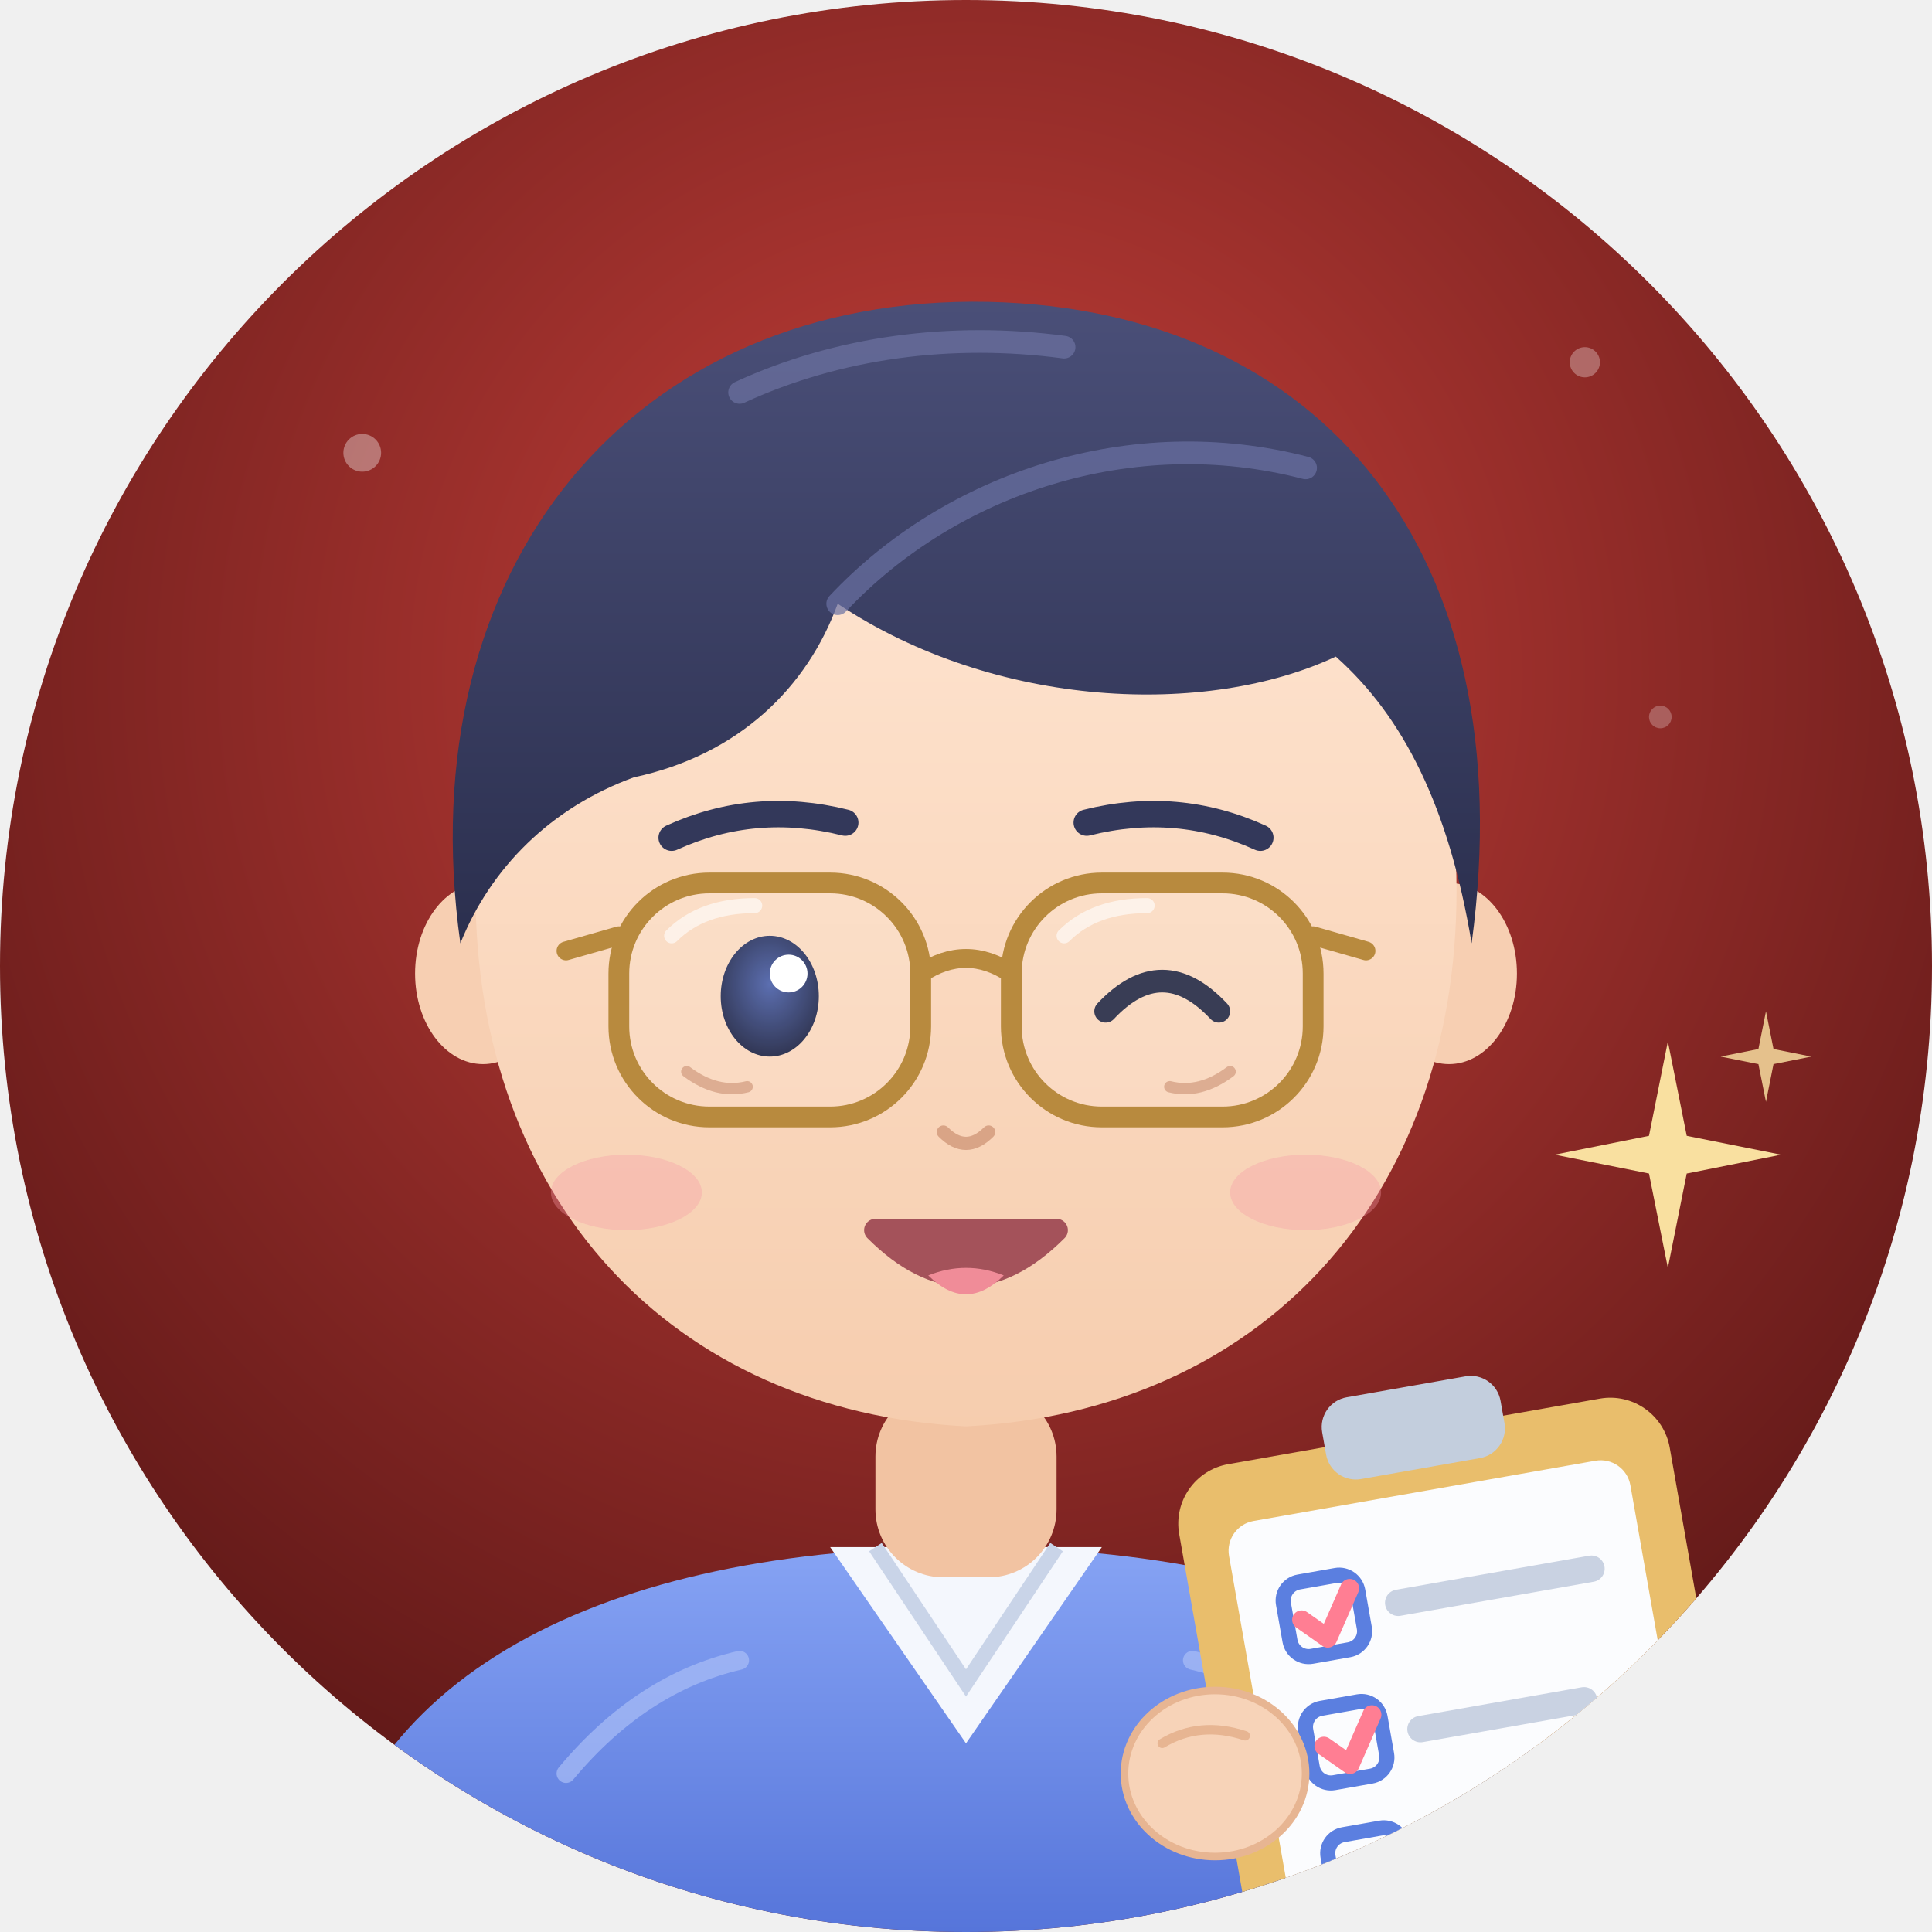
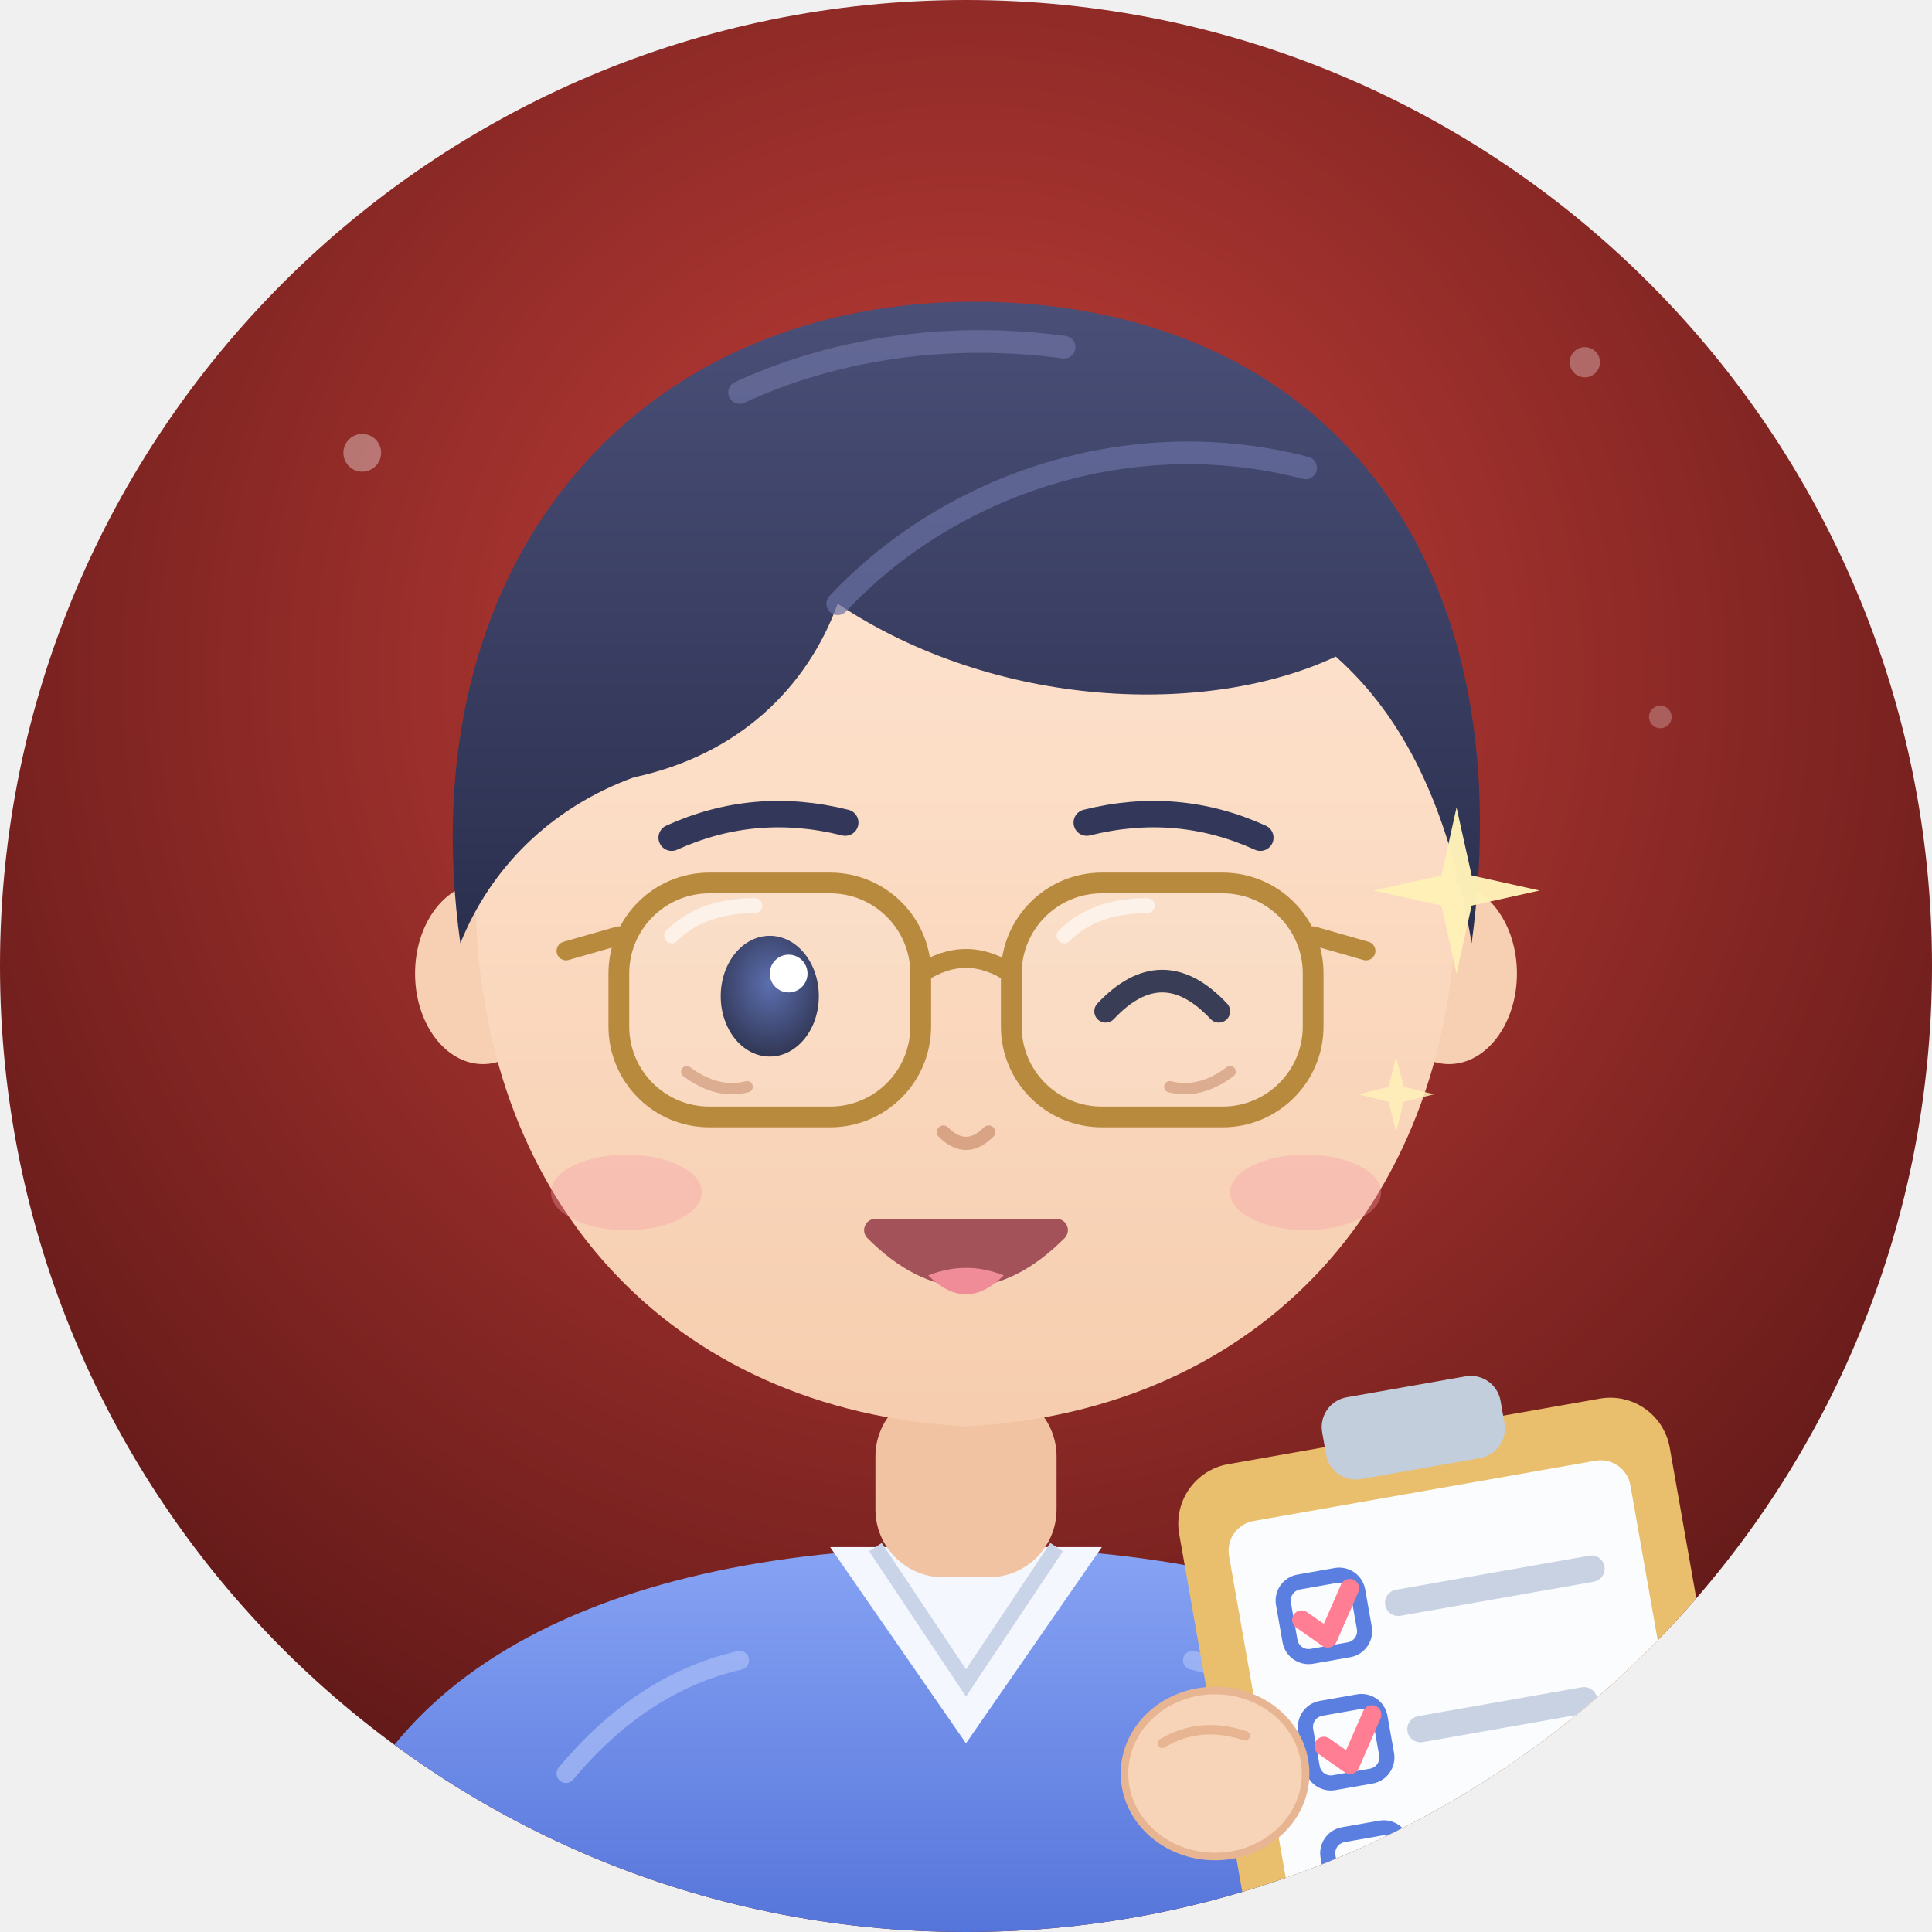
<svg xmlns="http://www.w3.org/2000/svg" viewBox="0 0 512 512" width="512" height="512">
  <defs>
    <radialGradient id="bg" cx="0.5" cy="0.35" r="0.75">
      <stop offset="0" stop-color="#C8403A" />
      <stop offset="1" stop-color="#4E1212" />
    </radialGradient>
    <linearGradient id="skin" x1="0" y1="0" x2="0" y2="1">
      <stop offset="0" stop-color="#FFE6D3" />
      <stop offset="1" stop-color="#F6CDAE" />
    </linearGradient>
    <linearGradient id="coat" x1="0" y1="0" x2="0" y2="1">
      <stop offset="0" stop-color="#86A3F4" />
      <stop offset="1" stop-color="#5675DA" />
    </linearGradient>
    <linearGradient id="hair" x1="0" y1="0" x2="0" y2="1">
      <stop offset="0" stop-color="#4A4F78" />
      <stop offset="1" stop-color="#2B2F4E" />
    </linearGradient>
    <radialGradient id="eye" cx="0.5" cy="0.4" r="0.6">
      <stop offset="0" stop-color="#4A5FA8" />
      <stop offset="1" stop-color="#1B2142" />
    </radialGradient>
    <clipPath id="circle">
      <circle cx="256" cy="256" r="256" />
    </clipPath>
  </defs>
  <g clip-path="url(#circle)">
    <rect width="512" height="512" fill="url(#bg)" />
    <circle cx="96" cy="120" r="5" fill="#FFFFFF" opacity="0.35" />
    <circle cx="420" cy="96" r="4" fill="#FFFFFF" opacity="0.3" />
    <circle cx="440" cy="190" r="3" fill="#FFFFFF" opacity="0.25" />
    <path d="M84,512 C92,444 160,410 256,410 C352,410 420,444 428,512 Z" fill="url(#coat)" />
    <path d="M220,410 L256,462 L292,410 Z" fill="#F4F7FD" />
    <path d="M232,410 L256,446 L280,410" fill="none" stroke="#C9D4E8" stroke-width="4" />
    <path d="M150,470 Q170,446 196,440 M362,470 Q342,446 316,440" fill="none" stroke="#A9BEF7" stroke-width="5" stroke-linecap="round" opacity="0.7" />
    <rect x="232" y="368" width="48" height="50" rx="18" fill="#F2C3A2" />
    <ellipse cx="128" cy="258" rx="18" ry="24" fill="#F7CFB2" />
    <ellipse cx="384" cy="258" rx="18" ry="24" fill="#F7CFB2" />
    <path d="M126,236 C126,150 186,112 256,112 C326,112 386,150 386,236 C386,318 334,374 256,378 C178,374 126,318 126,236 Z" fill="url(#skin)" />
    <path d="M122,250 C108,150 168,78 262,80 C350,82 404,146 390,250              C384,214 372,190 354,174              C320,190 264,188 222,160              C214,182 196,200 168,206              C146,214 130,230 122,250 Z" fill="url(#hair)" />
    <path d="M222,160 C252,128 300,112 346,124" fill="none" stroke="#6A71A3" stroke-width="6" stroke-linecap="round" opacity="0.7" />
    <path d="M196,104 C222,92 252,88 282,92" fill="none" stroke="#7B82B3" stroke-width="6" stroke-linecap="round" opacity="0.5" />
    <path d="M178,222 Q200,212 224,218" fill="none" stroke="#33385A" stroke-width="7" stroke-linecap="round" />
    <path d="M288,218 Q312,212 334,222" fill="none" stroke="#33385A" stroke-width="7" stroke-linecap="round" />
    <ellipse cx="204" cy="264" rx="13" ry="16" fill="url(#eye)" />
    <circle cx="209" cy="258" r="5" fill="#FFFFFF" />
    <path d="M293,268 Q308,252 323,268" fill="none" stroke="#232842" stroke-width="6" stroke-linecap="round" />
    <path d="M182,284 Q190,290 198,288 M326,284 Q318,290 310,288" fill="none" stroke="#D9A486" stroke-width="3" stroke-linecap="round" />
    <rect x="164" y="234" width="80" height="62" rx="24" fill="#FFFFFF" fill-opacity="0.10" stroke="#B88A3E" stroke-width="5.5" />
    <rect x="268" y="234" width="80" height="62" rx="24" fill="#FFFFFF" fill-opacity="0.10" stroke="#B88A3E" stroke-width="5.5" />
    <path d="M244,258 Q256,250 268,258" fill="none" stroke="#B88A3E" stroke-width="5" stroke-linecap="round" />
    <path d="M150,252 L164,248 M362,252 L348,248" stroke="#B88A3E" stroke-width="5" stroke-linecap="round" />
    <path d="M178,248 Q186,240 200,240" fill="none" stroke="#FFFFFF" stroke-opacity="0.6" stroke-width="4" stroke-linecap="round" />
    <path d="M282,248 Q290,240 304,240" fill="none" stroke="#FFFFFF" stroke-opacity="0.6" stroke-width="4" stroke-linecap="round" />
    <ellipse cx="166" cy="316" rx="20" ry="10" fill="#F59AA6" opacity="0.35" />
    <ellipse cx="346" cy="316" rx="20" ry="10" fill="#F59AA6" opacity="0.35" />
    <path d="M250,300 Q256,306 262,300" fill="none" stroke="#D9A486" stroke-width="3.5" stroke-linecap="round" />
    <path d="M232,326 Q256,350 280,326 Z" fill="#A4525A" stroke="#A4525A" stroke-width="6" stroke-linecap="round" stroke-linejoin="round" />
    <path d="M246,338 Q256,348 266,338 Q256,334 246,338 Z" fill="#F08C98" />
    <g transform="translate(18 26) rotate(-10 372 440)">
      <rect x="306" y="352" width="132" height="168" rx="16" fill="#E9BE6C" />
      <rect x="318" y="368" width="108" height="142" rx="8" fill="#FBFCFE" />
      <rect x="348" y="340" width="48" height="22" rx="8" fill="#C3CEDD" />
      <g stroke-linecap="round" stroke-linejoin="round">
        <rect x="330" y="386" width="20" height="20" rx="5" fill="none" stroke="#5B7FE0" stroke-width="4" />
        <path d="M334,396 L340,402 L348,390" fill="none" stroke="#FF7E93" stroke-width="5" />
        <line x1="360" y1="396" x2="412" y2="396" stroke="#C9D2E2" stroke-width="7" />
        <rect x="330" y="420" width="20" height="20" rx="5" fill="none" stroke="#5B7FE0" stroke-width="4" />
        <path d="M334,430 L340,436 L348,424" fill="none" stroke="#FF7E93" stroke-width="5" />
        <line x1="360" y1="430" x2="404" y2="430" stroke="#C9D2E2" stroke-width="7" />
        <rect x="330" y="454" width="20" height="20" rx="5" fill="none" stroke="#5B7FE0" stroke-width="4" />
        <line x1="360" y1="464" x2="408" y2="464" stroke="#C9D2E2" stroke-width="7" />
      </g>
    </g>
    <ellipse cx="322" cy="470" rx="24" ry="22" fill="#F7D3B8" stroke="#E7B592" stroke-width="2" />
    <path d="M308,462 Q318,456 330,460" fill="none" stroke="#E7B592" stroke-width="2.5" stroke-linecap="round" />
-     <path d="M442,276 L447,301 L472,306 L447,311 L442,336 L437,311 L412,306 L437,301 Z" fill="#FFE9A6" opacity="0.95" />
-     <path d="M468,268 L470,278 L480,280 L470,282 L468,292 L466,282 L456,280 L466,278 Z" fill="#FFE9A6" opacity="0.8" />
+     <path d="M386,214 L390,232 L408,236 L390,240 L386,258 L382,240 L364,236 L382,232 Z" fill="#FFF1B8" opacity="0.98" />
+     <path d="M370,280 L372,288 L380,290 L372,292 L370,300 L368,292 L360,290 L368,288 Z" fill="#FFF1B8" opacity="0.85" />
  </g>
</svg>
